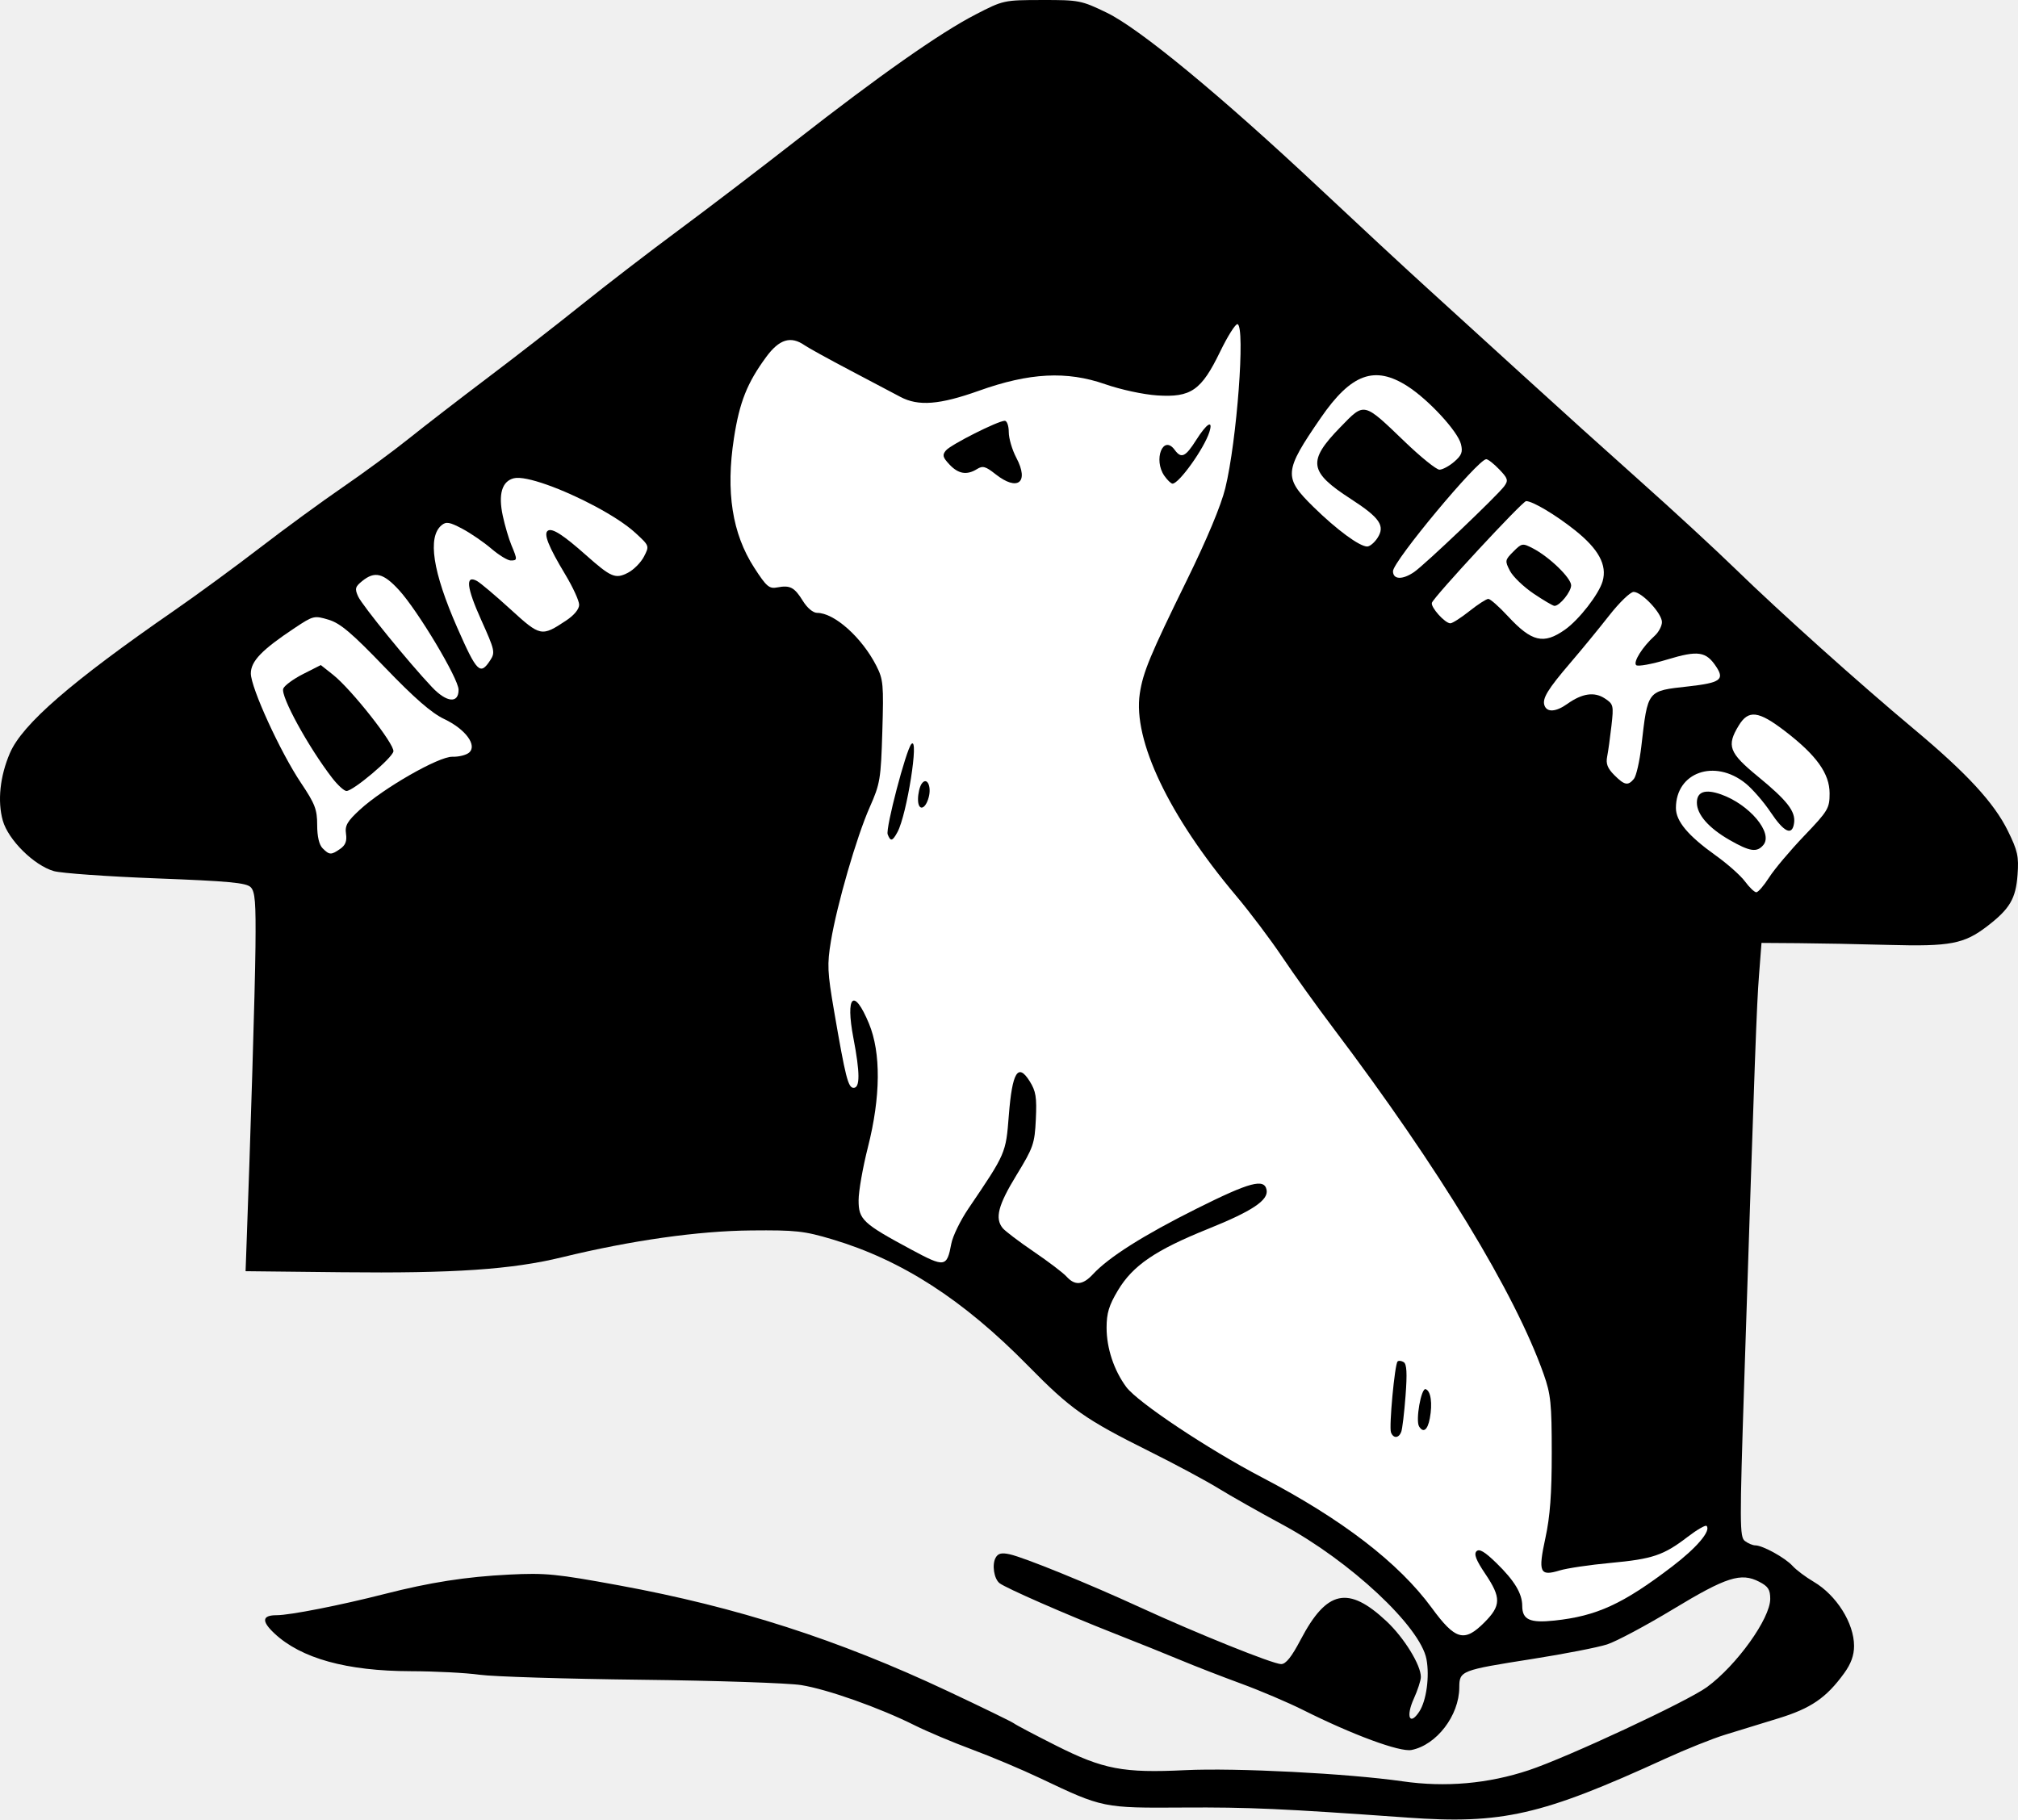
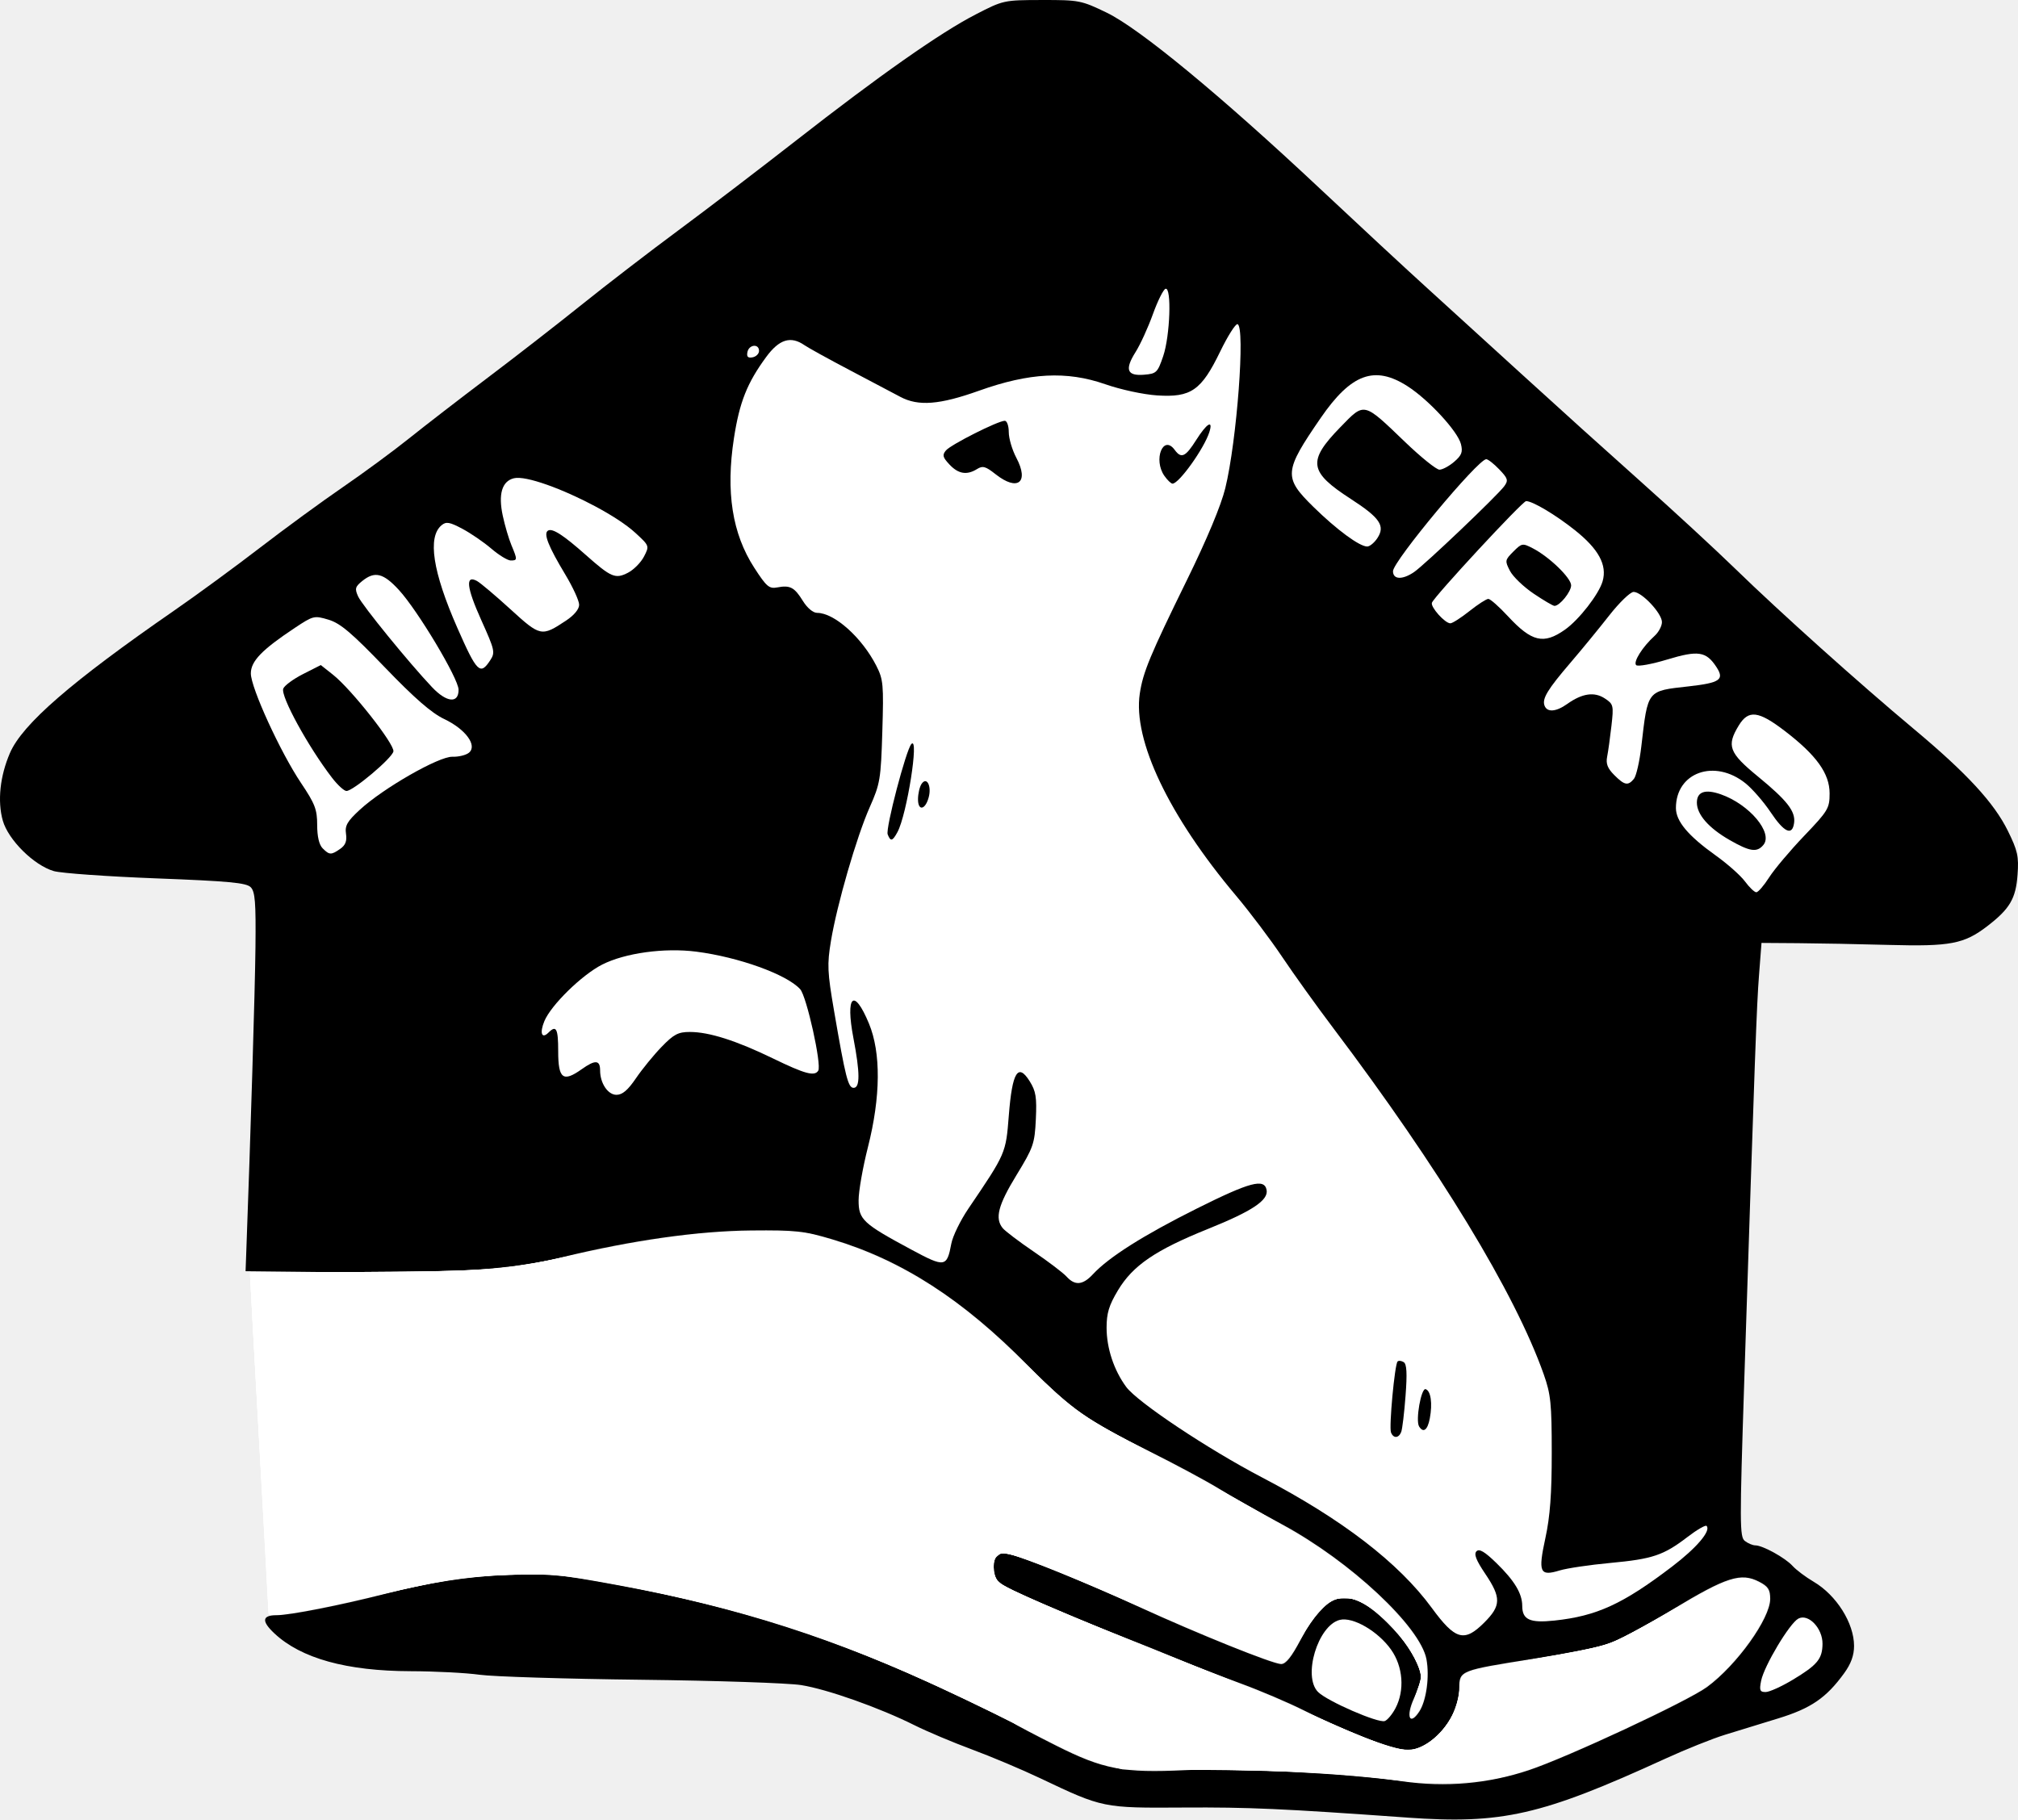
<svg xmlns="http://www.w3.org/2000/svg" version="1.1" id="svg3834" width="577.742" height="520.981" viewBox="0 0 577.742 520.981">
  <defs id="defs3838" />
  <path style="fill:#000000" d="m 402.807,520.42 c -35.625,-2.546 -45.382,-2.983 -64,-2.865 -23.031,0.146 -23.053,0.142 -41,-8.39 -5.225,-2.484 -14,-6.185 -19.5,-8.224 -5.5,-2.04 -12.925,-5.171 -16.5,-6.958 -9.995,-4.998 -24.939,-10.292 -32.428,-11.488 -3.717,-0.594 -24.379,-1.283 -45.915,-1.531 -21.536,-0.248 -42.307,-0.893 -46.157,-1.433 -3.85,-0.54 -12.71,-0.996 -19.688,-1.014 -18.384,-0.047 -31.423,-3.662 -39.062,-10.827 -3.746,-3.514 -3.538,-5.205 0.64,-5.205 3.786,0 18.25,-2.843 30.833,-6.06 13.131,-3.357 23.405,-4.957 35.777,-5.571 10.392,-0.516 13.427,-0.217 31.5,3.105 33.705,6.194 62.591,15.486 93.882,30.198 9.965,4.685 18.568,8.875 19.118,9.311 0.55,0.436 5.968,3.293 12.039,6.349 13.536,6.814 19.217,7.895 36.961,7.038 14.52,-0.702 46.596,0.944 62.259,3.195 12.28,1.765 24.467,0.691 36.113,-3.181 11.046,-3.673 45.487,-19.742 51.025,-23.808 8.514,-6.25 18.103,-19.623 18.103,-25.246 0,-2.669 -0.588,-3.583 -3.163,-4.914 -5.218,-2.698 -9.392,-1.365 -24.666,7.876 -7.741,4.683 -16.233,9.214 -18.872,10.069 -2.639,0.855 -12.224,2.723 -21.299,4.151 -20.681,3.255 -20.994,3.377 -21.022,8.216 -0.047,8.002 -6.493,16.424 -13.671,17.86 -3.313,0.663 -16.863,-4.335 -31.086,-11.466 -4.247,-2.129 -12.221,-5.522 -17.721,-7.54 -5.5,-2.018 -13.15,-4.988 -17,-6.601 -3.85,-1.613 -12.625,-5.144 -19.5,-7.847 -13.718,-5.394 -30.849,-12.901 -32.639,-14.303 -1.599,-1.252 -2.224,-5.324 -1.12,-7.297 0.699,-1.249 1.687,-1.489 4.016,-0.978 4.147,0.911 22.441,8.354 37.22,15.143 16.428,7.547 38.178,16.3 40.502,16.3 1.351,0 2.996,-2.062 5.605,-7.027 7.454,-14.184 13.594,-15.499 24.544,-5.257 5.043,4.717 9.893,12.594 9.851,16.001 -0.012,0.981 -0.925,3.773 -2.028,6.205 -2.333,5.143 -1.163,7.859 1.581,3.671 2.03,-3.098 2.981,-10.047 2.052,-14.997 -1.749,-9.323 -21.845,-28.096 -41.295,-38.577 -6.484,-3.494 -14.714,-8.151 -18.289,-10.349 -3.575,-2.198 -12.35,-6.908 -19.5,-10.468 -18.686,-9.302 -22.712,-12.138 -35,-24.651 -18.546,-18.886 -36.102,-30.223 -56,-36.165 -8.078,-2.412 -10.46,-2.674 -23.25,-2.556 -15.215,0.141 -34.289,2.847 -54.173,7.686 -14.417,3.509 -30.928,4.63 -63.077,4.282 l -27.5,-0.298 0.148,-4 c 1.319,-35.675 2.547,-76.298 2.682,-88.702 0.141,-12.952 -0.099,-15.974 -1.368,-17.252 -1.253,-1.263 -6.25,-1.73 -27,-2.523 -14.004,-0.535 -27.209,-1.472 -29.344,-2.081 -5.679,-1.62 -13.08,-8.949 -14.63,-14.485 -1.557,-5.561 -0.801,-12.695 2.048,-19.317 3.563,-8.283 17.549,-20.415 47.095,-40.853 6.397,-4.425 17.422,-12.502 24.5,-17.949 7.078,-5.447 17.734,-13.238 23.678,-17.314 5.945,-4.076 14.495,-10.366 19,-13.979 4.505,-3.613 14.664,-11.454 22.575,-17.425 7.911,-5.971 20.061,-15.416 27.001,-20.988 6.94,-5.572 19.305,-15.081 27.477,-21.131 8.172,-6.05 23.313,-17.603 33.646,-25.674 23.987,-18.736 41.372,-30.946 51.493,-36.164 7.938,-4.093 8.086,-4.125 19,-4.143 10.611,-0.018 11.265,0.11 18.5,3.603 9.424,4.55 32.556,23.634 61,50.324 11.275,10.58 25.225,23.519 31,28.753 5.775,5.234 18.08,16.443 27.344,24.909 9.264,8.466 24.339,22.069 33.5,30.229 9.161,8.16 21.381,19.433 27.156,25.051 12.765,12.418 35.415,32.74 51.109,45.855 15.153,12.663 22.959,21.12 26.919,29.163 2.812,5.712 3.162,7.294 2.779,12.578 -0.495,6.843 -2.225,9.776 -8.693,14.74 -6.613,5.076 -10.592,5.833 -28.115,5.351 -8.525,-0.235 -20.225,-0.46 -26,-0.5 l -10.5,-0.073 -0.708,9.202 c -0.685,8.905 -1.131,21.167 -4.231,116.298 -1.338,41.061 -1.323,44.597 0.185,45.75 0.899,0.688 2.242,1.25 2.984,1.25 2.107,0 8.568,3.565 10.666,5.885 1.043,1.154 3.743,3.183 6,4.509 6.554,3.851 11.603,11.861 11.603,18.407 0,2.694 -0.874,5.105 -2.828,7.8 -5.124,7.065 -9.504,10.069 -18.865,12.939 -4.844,1.485 -11.732,3.603 -15.307,4.706 -3.575,1.104 -11.225,4.171 -17,6.816 -35.509,16.264 -46.739,18.825 -74,16.877 z" id="path288" />
-   <path style="fill:#000000" d="m 399.52,489.112 c 2.685,-5.126 2.171,-11.916 -1.271,-16.778 -3.734,-5.276 -10.932,-9.447 -14.679,-8.507 -6.269,1.573 -10.674,16.189 -6.221,20.642 2.649,2.649 17.292,9.015 19.122,8.312 0.775,-0.298 2.147,-1.949 3.049,-3.67 z" id="path286" />
-   <path style="fill:#000000" d="m 513.27,480.963 c 7.038,-4.238 8.463,-5.96 8.505,-10.275 0.043,-4.472 -4.065,-8.758 -6.927,-7.227 -2.499,1.337 -9.793,13.531 -10.646,17.796 -0.549,2.745 -0.357,3.226 1.289,3.226 1.064,0 4.564,-1.584 7.779,-3.52 z" id="path284" />
+   <path style="fill:#ffffff" d="m 399.52,489.112 c 2.685,-5.126 2.171,-11.916 -1.271,-16.778 -3.734,-5.276 -10.932,-9.447 -14.679,-8.507 -6.269,1.573 -10.674,16.189 -6.221,20.642 2.649,2.649 17.292,9.015 19.122,8.312 0.775,-0.298 2.147,-1.949 3.049,-3.67 z" id="path286" />
+   <path style="fill:#ffffff" d="m 513.27,480.963 c 7.038,-4.238 8.463,-5.96 8.505,-10.275 0.043,-4.472 -4.065,-8.758 -6.927,-7.227 -2.499,1.337 -9.793,13.531 -10.646,17.796 -0.549,2.745 -0.357,3.226 1.289,3.226 1.064,0 4.564,-1.584 7.779,-3.52 z" id="path284" />
  <path style="fill:#ffffff" d="m 424.925,464.601 c 4.849,-4.849 4.896,-7.139 0.286,-13.985 -2.617,-3.885 -3.297,-5.64 -2.496,-6.441 0.801,-0.801 2.347,0.113 5.677,3.354 5.18,5.042 7.416,8.744 7.416,12.282 0,3.961 2.182,4.956 9.224,4.205 12.108,-1.291 19.55,-4.705 33.642,-15.431 7.088,-5.396 11.258,-10.311 9.9,-11.669 -0.313,-0.313 -2.752,1.101 -5.418,3.144 -6.902,5.287 -10.003,6.333 -22.111,7.457 -5.905,0.548 -12.438,1.516 -14.517,2.151 -5.712,1.745 -6.229,0.565 -4.081,-9.324 1.333,-6.137 1.814,-12.617 1.809,-24.361 -0.006,-14.124 -0.276,-16.762 -2.303,-22.5 -8.186,-23.171 -29.947,-58.977 -60.166,-99 -4.776,-6.325 -11.396,-15.55 -14.712,-20.5 -3.316,-4.95 -9.252,-12.825 -13.19,-17.5 -19.234,-22.83 -29.572,-44.532 -27.571,-57.879 0.918,-6.124 2.94,-10.995 13.497,-32.516 5.723,-11.667 9.767,-21.35 10.979,-26.288 3.319,-13.529 5.765,-46.22 3.515,-46.981 -0.553,-0.187 -2.803,3.367 -5,7.897 -5.375,11.082 -8.326,13.133 -17.995,12.505 -3.957,-0.257 -10.452,-1.658 -14.941,-3.223 -10.988,-3.83 -21.654,-3.277 -36.059,1.869 -11.298,4.036 -17.391,4.515 -22.539,1.771 -1.904,-1.015 -8.411,-4.449 -14.461,-7.632 -6.05,-3.183 -11.888,-6.402 -12.973,-7.155 -3.955,-2.744 -7.24,-1.733 -10.994,3.382 -5.447,7.422 -7.628,12.914 -9.217,23.215 -2.374,15.383 -0.503,27.342 5.806,37.102 3.517,5.441 4.277,6.09 6.612,5.643 3.653,-0.698 4.902,-0.036 7.327,3.889 1.238,2.004 2.91,3.401 4.07,3.401 4.931,0 12.81,7.043 16.944,15.147 1.995,3.911 2.128,5.358 1.721,18.795 -0.414,13.692 -0.629,14.983 -3.606,21.698 -3.764,8.488 -9.379,27.869 -11.114,38.36 -1.107,6.694 -1.01,8.844 0.907,20 3.279,19.082 4.021,22 5.6,22 1.853,0 1.835,-4.316 -0.061,-14.225 -2.343,-12.244 0.129,-14.584 4.438,-4.201 3.477,8.377 3.374,20.992 -0.291,35.426 -1.466,5.775 -2.667,12.615 -2.667,15.199 -0.002,5.528 1.198,6.648 15.134,14.139 9.561,5.139 10.145,5.051 11.412,-1.725 0.4,-2.138 2.59,-6.638 4.867,-10 10.79,-15.929 10.736,-15.803 11.595,-26.735 0.975,-12.405 2.628,-15.111 5.969,-9.771 1.784,2.852 2.066,4.588 1.767,10.892 -0.332,7 -0.702,8.066 -5.549,16 -5.248,8.59 -6.226,12.347 -3.947,15.162 0.688,0.849 4.687,3.881 8.888,6.739 4.201,2.857 8.433,6.073 9.405,7.147 2.397,2.649 4.643,2.454 7.533,-0.656 4.592,-4.941 14.464,-11.186 29.774,-18.835 15.187,-7.588 19.318,-8.69 19.96,-5.324 0.562,2.947 -4.127,6.071 -16.716,11.139 -15.113,6.084 -21.573,10.488 -25.844,17.615 -2.57,4.29 -3.25,6.527 -3.25,10.698 0,5.851 2.098,12.183 5.619,16.956 3.232,4.381 23.4,17.819 38.893,25.915 22.914,11.973 39.138,24.448 48.595,37.365 6.727,9.189 9.299,9.908 15.01,4.196 z" id="path282" />
  <path style="fill:#000000" d="m 398.23,410.142 c -0.6,-1.564 1.066,-19.481 1.888,-20.303 0.306,-0.306 1.096,-0.223 1.756,0.185 0.871,0.538 1.016,3.171 0.529,9.615 -0.368,4.88 -0.926,9.542 -1.24,10.359 -0.71,1.849 -2.25,1.925 -2.933,0.144 z" id="path280" />
  <path style="fill:#000000" d="m 406.278,408.437 c -1.061,-1.717 0.59,-11.099 1.879,-10.675 1.481,0.487 1.993,4.078 1.191,8.352 -0.632,3.369 -1.853,4.292 -3.07,2.323 z" id="path278" />
  <path style="fill:#000000" d="m 254.137,238.9 c -0.644,-1.678 5.276,-24.252 6.784,-25.867 2.294,-2.458 -1.276,20.194 -3.972,25.2 -1.435,2.664 -1.994,2.797 -2.812,0.667 z" id="path276" />
  <path style="fill:#000000" d="m 262.822,228.816 c 0.008,-1.558 0.458,-3.508 1,-4.333 1.46,-2.224 2.943,0.511 2.062,3.803 -0.977,3.653 -3.081,4.018 -3.062,0.53 z" id="path274" />
  <path style="fill:#000000" d="m 284.976,135.746 c -2.791,-2.215 -3.639,-2.45 -5.236,-1.453 -2.923,1.826 -5.358,1.431 -7.905,-1.28 -1.951,-2.076 -2.114,-2.72 -1.022,-4.035 1.384,-1.667 14.926,-8.494 16.85,-8.494 0.63,0 1.144,1.462 1.142,3.25 -0.002,1.788 0.973,5.093 2.166,7.345 3.754,7.087 0.372,9.72 -5.994,4.667 z" id="path272" />
  <path style="fill:#000000" d="m 333.364,136.261 c -3.261,-4.655 -0.363,-11.968 2.948,-7.44 1.885,2.578 3.082,2.026 6.153,-2.836 3.038,-4.809 4.934,-5.943 3.763,-2.252 -1.482,4.673 -8.682,14.75 -10.539,14.75 -0.423,0 -1.47,-1 -2.326,-2.223 z" id="path270" />
-   <path style="fill:#000000" d="m 182.078,308.733 c 1.776,-2.612 5.083,-6.662 7.348,-9 3.477,-3.588 4.734,-4.25 8.069,-4.25 5.528,0 13.296,2.477 23.859,7.607 9.109,4.424 11.859,5.165 12.904,3.475 1.029,-1.665 -3.32,-21.28 -5.173,-23.329 -3.815,-4.219 -17.597,-9.195 -29.777,-10.751 -9.104,-1.163 -20.354,0.384 -26.895,3.698 -5.809,2.944 -14.656,11.595 -16.561,16.194 -1.41,3.404 -0.761,5.223 1.173,3.289 2.232,-2.232 2.783,-1.173 2.783,5.348 0,7.882 1.382,8.939 6.72,5.141 3.886,-2.765 5.28,-2.675 5.28,0.339 0,3.67 2.223,6.988 4.681,6.988 1.696,0 3.269,-1.337 5.589,-4.75 z" id="path268" />
+   <path style="fill:#ffffff" d="m 182.078,308.733 c 1.776,-2.612 5.083,-6.662 7.348,-9 3.477,-3.588 4.734,-4.25 8.069,-4.25 5.528,0 13.296,2.477 23.859,7.607 9.109,4.424 11.859,5.165 12.904,3.475 1.029,-1.665 -3.32,-21.28 -5.173,-23.329 -3.815,-4.219 -17.597,-9.195 -29.777,-10.751 -9.104,-1.163 -20.354,0.384 -26.895,3.698 -5.809,2.944 -14.656,11.595 -16.561,16.194 -1.41,3.404 -0.761,5.223 1.173,3.289 2.232,-2.232 2.783,-1.173 2.783,5.348 0,7.882 1.382,8.939 6.72,5.141 3.886,-2.765 5.28,-2.675 5.28,0.339 0,3.67 2.223,6.988 4.681,6.988 1.696,0 3.269,-1.337 5.589,-4.75 z" id="path268" />
  <path id="path254" style="fill:#ffffff" d="m 140.33,189.088 c 1.484,-2.265 1.345,-2.895 -2.559,-11.565 -4.197,-9.322 -4.601,-12.992 -1.229,-11.175 0.971,0.523 5.284,4.163 9.584,8.088 8.604,7.853 8.901,7.914 15.917,3.271 2.324,-1.538 3.763,-3.277 3.763,-4.547 0,-1.131 -1.775,-5.009 -3.945,-8.617 -4.905,-8.157 -6.331,-11.772 -4.973,-12.611 1.249,-0.772 4.393,1.256 10.874,7.012 7.187,6.383 8.433,6.907 12.018,5.052 1.646,-0.851 3.707,-2.929 4.58,-4.618 1.582,-3.058 1.572,-3.086 -2.383,-6.737 -2.637,-2.434 -6.935,-5.19 -11.66,-7.712 -9.102,-4.858 -19.785,-8.845 -23.213,-7.985 -3.395,0.852 -4.489,4.553 -3.166,10.719 0.605,2.823 1.723,6.623 2.484,8.444 1.74,4.164 1.73,4.376 -0.207,4.376 -0.875,0 -3.371,-1.524 -5.546,-3.386 -2.175,-1.862 -5.918,-4.427 -8.316,-5.699 -3.643,-1.933 -4.619,-2.099 -5.927,-1.014 -4.079,3.385 -2.553,13.339 4.507,29.391 5.602,12.736 6.543,13.669 9.397,9.312 z m -9.044,8.388 c -0.026,-3.185 -11.676,-22.66 -17.07,-28.536 -4.471,-4.871 -6.932,-5.473 -10.512,-2.574 -2.028,1.642 -2.177,2.207 -1.168,4.422 1.17,2.567 14.559,19.005 21.165,25.984 4.177,4.412 7.618,4.732 7.585,0.705 z m -36.201,25.257 c -6.835,-8.87 -14.807,-23.431 -13.992,-25.555 0.341,-0.888 2.899,-2.769 5.686,-4.181 l 5.067,-2.568 3.503,2.777 c 5.282,4.187 17.672,19.925 17.282,21.951 -0.373,1.936 -11.516,11.326 -13.441,11.326 -0.669,0 -2.516,-1.688 -4.105,-3.75 z m 2.334,20.309 c 1.487,-1.041 1.942,-2.233 1.639,-4.296 -0.345,-2.351 0.354,-3.567 3.96,-6.89 6.696,-6.172 22.642,-15.303 26.504,-15.176 1.768,0.058 3.901,-0.463 4.739,-1.159 2.469,-2.049 -0.966,-6.732 -7.058,-9.623 -3.653,-1.734 -8.49,-5.942 -17.02,-14.809 -9.52,-9.896 -12.764,-12.641 -16.129,-13.65 -4.089,-1.225 -4.372,-1.157 -9.635,2.338 -9.463,6.283 -12.613,9.547 -12.604,13.06 0.01,4.107 8.461,22.553 14.359,31.344 4.011,5.978 4.633,7.595 4.633,12.033 0,3.327 0.552,5.678 1.571,6.698 1.933,1.933 2.448,1.947 5.041,0.13 z" />
  <path id="path246" style="fill:#ffffff" d="m 394.355,154.05 c 2.281,-3.482 0.7,-5.8 -7.633,-11.191 -12.009,-7.769 -12.452,-10.813 -2.986,-20.546 7.003,-7.201 6.482,-7.322 18.564,4.278 4.521,4.341 8.935,7.892 9.808,7.892 0.873,0 2.773,-1.019 4.221,-2.265 2.137,-1.838 2.502,-2.791 1.934,-5.052 -0.923,-3.676 -9.25,-12.699 -15.306,-16.586 -9.405,-6.035 -16.124,-3.583 -24.826,9.062 -10.593,15.391 -10.727,17.043 -2.074,25.529 6.64,6.512 13.161,11.313 15.366,11.313 0.736,0 2.055,-1.095 2.932,-2.433 z m 10.479,9.754 c 2.999,-2.037 23.926,-21.961 25.834,-24.597 1.203,-1.661 1.035,-2.222 -1.437,-4.802 -1.539,-1.607 -3.217,-2.921 -3.727,-2.921 -2.357,0 -26.697,29.234 -26.697,32.065 0,2.417 2.678,2.531 6.027,0.256 z m 34.227,6.165 c -2.87,-1.933 -5.916,-4.864 -6.769,-6.513 -1.483,-2.867 -1.44,-3.11 0.969,-5.518 2.426,-2.426 2.633,-2.461 5.592,-0.93 4.692,2.426 10.953,8.481 10.953,10.592 0,1.85 -3.265,5.884 -4.763,5.884 -0.42,0 -3.112,-1.581 -5.982,-3.514 z m 8.968,10.334 c 4.028,-2.836 9.729,-10.168 10.793,-13.878 1.333,-4.647 -1.148,-9.218 -7.937,-14.621 -5.536,-4.406 -12.109,-8.321 -13.968,-8.321 -1.028,0 -26.361,27.34 -26.968,29.105 -0.427,1.243 3.751,5.899 5.281,5.886 0.592,-0.005 3.052,-1.58 5.466,-3.5 2.415,-1.92 4.848,-3.49 5.406,-3.49 0.558,0 3.083,2.232 5.609,4.959 6.808,7.35 10.217,8.156 16.317,3.86 z m 19.747,42.716 c 0.668,-0.805 1.622,-4.968 2.12,-9.25 1.902,-16.352 1.541,-15.893 13.542,-17.239 9.007,-1.01 10.329,-1.93 7.963,-5.541 -2.943,-4.491 -5.21,-4.836 -14.096,-2.144 -4.4,1.333 -8.393,2.057 -8.873,1.608 -0.939,-0.878 1.814,-5.257 5.265,-8.375 1.159,-1.048 2.108,-2.826 2.108,-3.952 0,-2.51 -5.751,-8.643 -8.105,-8.643 -0.942,0 -4.09,3.038 -6.995,6.75 -2.906,3.712 -7.871,9.769 -11.035,13.46 -6.641,7.747 -8.235,10.385 -7.473,12.368 0.758,1.975 3.304,1.775 6.515,-0.512 4.245,-3.022 7.729,-3.535 10.718,-1.576 2.494,1.634 2.58,1.985 1.916,7.86 -0.382,3.382 -0.935,7.357 -1.23,8.833 -0.399,2.001 0.117,3.336 2.031,5.25 2.949,2.949 3.934,3.142 5.627,1.103 z m 27.383,17.493 c -5.969,-3.424 -9.353,-7.293 -9.353,-10.695 0,-3.129 2.383,-3.95 6.876,-2.369 8.173,2.877 15.026,11.039 12.164,14.487 -1.841,2.218 -3.855,1.922 -9.687,-1.423 z m 11.334,10.721 c 1.494,-2.337 6,-7.686 10.014,-11.885 6.871,-7.187 7.299,-7.901 7.299,-12.172 0,-5.686 -3.759,-10.929 -12.807,-17.86 -7.578,-5.807 -10.421,-6.147 -13.204,-1.582 -3.547,5.818 -2.805,7.795 5.479,14.594 8.435,6.923 10.832,10.011 10.359,13.348 -0.531,3.744 -2.848,2.672 -6.709,-3.104 -1.99,-2.976 -5.228,-6.704 -7.195,-8.285 -8.834,-7.097 -19.923,-3.162 -19.923,7.07 0,3.782 3.487,7.945 11.366,13.57 3.374,2.409 7.16,5.769 8.414,7.468 1.254,1.699 2.71,3.088 3.236,3.088 0.526,0 2.178,-1.913 3.671,-4.25 z" />
-   <path style="fill:#000000" d="m 333.013,101.983 c 1.981,-5.804 2.464,-19.89 0.662,-19.289 -0.623,0.208 -2.251,3.489 -3.619,7.292 -1.368,3.803 -3.591,8.663 -4.939,10.799 -3.18,5.038 -2.479,6.915 2.433,6.509 3.532,-0.292 3.861,-0.611 5.464,-5.311 z" id="path244" />
-   <path style="fill:#000000" d="m 217.307,100.469 c 0,-2.143 -2.906,-1.834 -3.327,0.355 -0.257,1.336 0.15,1.744 1.486,1.486 1.012,-0.195 1.841,-1.023 1.841,-1.841 z" id="path3844" />
+   <path style="fill:#ffffff" d="m 333.013,101.983 c 1.981,-5.804 2.464,-19.89 0.662,-19.289 -0.623,0.208 -2.251,3.489 -3.619,7.292 -1.368,3.803 -3.591,8.663 -4.939,10.799 -3.18,5.038 -2.479,6.915 2.433,6.509 3.532,-0.292 3.861,-0.611 5.464,-5.311 z" id="path244" />
+   <path style="fill:#ffffff" d="m 217.307,100.469 c 0,-2.143 -2.906,-1.834 -3.327,0.355 -0.257,1.336 0.15,1.744 1.486,1.486 1.012,-0.195 1.841,-1.023 1.841,-1.841 z" id="path3844" />
+   <path style="fill:#ffffff;stroke:none;stroke-width:1px;stroke-linecap:butt;stroke-linejoin:miter;stroke-opacity:1" d="m 70.813,363.882 5.592,99.999" id="path2027" />
+   <path style="fill:#ffffff;stroke:none;stroke-width:0.405;stroke-linecap:butt;stroke-linejoin:miter;stroke-opacity:1" d="m 400.087,509.73 c -6.15,-0.811 -15.729,-1.682 -27.339,-2.486 -3.787,-0.262 -16.636,-0.502 -28.554,-0.533 -23.268,-0.06 -23.827,-0.101 -30.579,-2.265 -3.806,-1.22 -14.54,-6.331 -21.984,-10.469 -5.529,-3.073 -25.1,-12.303 -35.165,-16.585 -27.992,-11.907 -53.842,-19.293 -89.065,-25.446 -5.98,-1.045 -7.279,-1.131 -16.809,-1.117 -14.678,0.021 -22.953,1.156 -42.459,5.825 -15.916,3.809 -25.687,5.692 -29.534,5.692 -1.672,8e-5 -1.721,-0.038 -1.724,-1.316 -0.001,-0.724 -1.185,-22.368 -2.63,-48.097 -1.446,-25.729 -2.629,-47.191 -2.63,-47.692 l -0.002,-0.911 h 27.294 c 38.803,0 45.511,-0.512 66.037,-5.045 22.223,-4.907 36.408,-6.695 53.133,-6.699 10.129,-0.002 13.193,0.392 20.67,2.658 15.814,4.793 31.001,13.622 45.301,26.336 2.228,1.981 7.513,6.988 11.746,11.127 12.213,11.943 14.021,13.175 36.047,24.562 6.906,3.57 14.561,7.679 17.011,9.132 2.45,1.453 8.921,5.143 14.378,8.201 15.428,8.644 23.94,14.813 33.235,24.087 10.611,10.587 13.13,15.878 11.756,24.695 -0.67,4.299 -2.757,8.528 -4.209,8.528 -0.664,0 0.017,-3.278 1.346,-6.48 2.035,-4.903 2.018,-6.035 -0.15,-10.328 -4.75,-9.404 -14.095,-17.619 -20.043,-17.619 -4.639,0 -7.841,2.842 -12.476,11.071 -3.209,5.697 -4.694,7.56 -6.026,7.56 -2.506,0 -19.857,-6.947 -40.493,-16.212 -17.803,-7.994 -32.605,-13.968 -37.096,-14.973 -2.778,-0.622 -3.748,-0.215 -4.432,1.859 -0.551,1.67 -0.245,4.365 0.651,5.734 0.701,1.071 5.221,3.399 13.943,7.182 8.164,3.541 43.946,17.99 53.516,21.611 8.78,3.322 14.237,5.653 23.783,10.161 11.813,5.578 21.377,9.201 25.421,9.631 2.833,0.301 5.542,-0.669 8.458,-3.03 4.432,-3.588 6.944,-8.406 7.45,-14.287 0.25,-2.908 0.42,-3.439 1.358,-4.247 1.349,-1.161 5.542,-2.114 18.533,-4.215 18.128,-2.931 21.328,-3.714 27.339,-6.683 2.896,-1.431 8.728,-4.638 12.961,-7.128 13.489,-7.935 18.341,-10.049 21.934,-9.556 2.265,0.31 4.684,1.551 5.812,2.979 1.17,1.482 0.967,4.278 -0.553,7.597 -3.125,6.826 -11.715,17.01 -17.611,20.881 -5.798,3.806 -29.992,15.317 -43.806,20.841 -11.754,4.7 -17.688,5.927 -29.567,6.112 -6.449,0.1 -9.614,-0.044 -14.176,-0.645 z" id="path5738" />
+   <path style="fill:#ffffff;stroke:none;stroke-width:0.405;stroke-linecap:butt;stroke-linejoin:miter;stroke-opacity:1" d="m 403.327,510.093 c -18.014,-2.386 -33.885,-3.286 -59.741,-3.388 l -22.276,-0.087 -3.878,-1.033 c -6.316,-1.683 -11.388,-3.994 -28.929,-13.183 -5.313,-2.783 -20.104,-9.793 -27.744,-13.149 -29.13,-12.795 -56.003,-20.682 -92.346,-27.104 -7.121,-1.258 -7.986,-1.324 -17.416,-1.315 -14.367,0.013 -23.002,1.138 -40.098,5.224 -16.935,4.048 -28.444,6.289 -32.301,6.289 -1.608,8e-5 -1.721,-0.073 -1.722,-1.114 -2.32e-4,-0.613 -1.185,-22.242 -2.633,-48.065 -1.448,-25.823 -2.632,-47.358 -2.632,-47.855 v -0.904 l 31.896,-0.202 c 38.366,-0.243 40.911,-0.437 59.437,-4.528 23.379,-5.163 34.221,-6.623 51.641,-6.957 9.822,-0.188 12.597,-0.115 15.593,0.409 13.795,2.412 31.056,10.497 44.892,21.026 5.558,4.229 11.151,9.205 19.564,17.405 13.884,13.532 13.978,13.597 39.636,26.939 5.569,2.896 12.768,6.809 15.998,8.696 3.23,1.887 9.427,5.411 13.771,7.832 14.355,8 23.457,14.676 32.807,24.06 5.504,5.524 9.02,10.064 10.539,13.608 2.169,5.061 1.021,14.955 -2.124,18.303 -0.473,0.504 -1.035,0.916 -1.249,0.916 -0.665,0 -0.041,-2.892 1.53,-7.084 1.794,-4.789 1.751,-5.509 -0.601,-10.17 -3.151,-6.244 -9.679,-13.146 -14.981,-15.839 -1.823,-0.926 -2.755,-1.131 -5.129,-1.131 -2.575,0 -3.099,0.138 -4.658,1.228 -2.202,1.54 -5.262,5.575 -8.035,10.595 -2.53,4.58 -4.196,6.605 -5.433,6.605 -2.65,0 -18.563,-6.375 -41.904,-16.787 -17.73,-7.909 -30.9,-13.216 -35.818,-14.431 -2.622,-0.648 -3.724,-0.127 -4.383,2.073 -0.627,2.093 0.037,5.079 1.381,6.206 2.891,2.425 28.657,13.209 73.399,30.718 2.896,1.133 8.182,3.42 11.746,5.082 16.934,7.894 26.546,11.649 31.019,12.116 2.034,0.213 2.656,0.089 4.937,-0.978 5.978,-2.797 10.824,-10.377 10.824,-16.929 0,-2.748 0.979,-4.008 3.769,-4.853 1.157,-0.35 8.392,-1.708 16.078,-3.018 17.092,-2.912 20.567,-3.661 24.394,-5.254 2.842,-1.183 9.298,-4.725 22.034,-12.088 6.544,-3.783 11.082,-5.728 14.091,-6.038 2.575,-0.266 5.802,0.982 7.375,2.852 0.898,1.067 1.022,1.538 0.875,3.312 -0.513,6.192 -10.838,20.03 -18.905,25.339 -5.296,3.486 -26.061,13.472 -40.802,19.623 -13.865,5.785 -21.785,7.506 -34.174,7.425 -3.676,-0.024 -7.868,-0.201 -9.316,-0.393 z" id="path5740" />
+   <path style="fill:#ffffff;stroke:none;stroke-width:0.405;stroke-linecap:butt;stroke-linejoin:miter;stroke-opacity:1" d="m 404.745,510.299 c -16.567,-2.387 -35.255,-3.467 -61.969,-3.582 -14.938,-0.064 -21.709,-0.236 -23.289,-0.591 -5.905,-1.326 -10.523,-3.287 -24.909,-10.581 -49.367,-25.03 -78.618,-35.073 -126.368,-43.388 -7.339,-1.278 -8.146,-1.338 -17.416,-1.303 -14.83,0.057 -22.702,1.127 -41.718,5.672 -12.378,2.958 -24.473,5.346 -28.737,5.674 -3.335,0.256 -3.463,0.235 -3.463,-0.587 0,-0.469 -1.184,-22.049 -2.632,-47.954 -1.447,-25.905 -2.632,-47.581 -2.633,-48.168 l -0.001,-1.067 31.086,-0.208 c 38.631,-0.258 42.182,-0.541 62.07,-4.941 11.821,-2.615 23.64,-4.67 33.01,-5.738 4.935,-0.562 9.572,-0.74 19.441,-0.745 12.845,-0.006 12.997,0.004 17.011,1.094 17.845,4.847 32.698,12.959 48.401,26.432 2.339,2.007 7.625,6.935 11.746,10.952 14.153,13.793 13.957,13.66 40.705,27.633 5.124,2.676 11.503,6.14 14.176,7.696 2.673,1.556 8.688,4.969 13.366,7.583 15.505,8.664 24.736,15.381 34.225,24.904 5.407,5.427 9.008,10.051 10.562,13.565 1.646,3.722 1.408,11.239 -0.497,15.667 -0.856,1.99 -2.574,3.931 -3.054,3.451 -0.387,-0.387 0.352,-3.384 1.936,-7.853 l 1.327,-3.744 -0.671,-2.129 c -2.02,-6.404 -9.839,-15.576 -16.143,-18.936 -6.984,-3.723 -11.48,-1.237 -17.814,9.85 -3.018,5.283 -4.538,7.16 -5.796,7.16 -2.648,0 -16.96,-5.699 -39.92,-15.895 -7.017,-3.116 -16.495,-7.206 -21.061,-9.089 -15.021,-6.192 -19.223,-7.347 -20.481,-5.626 -1.431,1.957 -0.969,6.017 0.881,7.731 2.247,2.082 32.231,14.635 72.051,30.164 3.564,1.39 9.397,3.891 12.961,5.557 10.077,4.711 20.666,9.212 25.112,10.674 7.4,2.434 10.83,1.745 15.733,-3.158 3.591,-3.591 5.936,-8.925 5.936,-13.503 0,-2.517 1.058,-3.818 3.769,-4.637 1.157,-0.349 8.483,-1.724 16.28,-3.055 16.653,-2.842 21.466,-3.936 25.478,-5.79 1.627,-0.752 8.466,-4.515 15.197,-8.363 16.278,-9.304 19.623,-10.46 24.161,-8.347 2.97,1.383 3.938,2.769 3.727,5.336 -0.502,6.125 -10.727,19.875 -18.79,25.268 -6.915,4.625 -38.872,19.461 -50.083,23.251 -8.122,2.746 -13.131,3.553 -22.98,3.704 -4.789,0.073 -9.255,0.055 -9.923,-0.042 z" id="path5742" />
+   <path style="fill:#ffffff;fill-opacity:1;stroke:none;stroke-width:0.405;stroke-linecap:butt;stroke-linejoin:miter;stroke-opacity:1" d="m 399.885,509.76 c -15.204,-2.006 -31.402,-2.841 -58.324,-3.007 -26.743,-0.165 -23.959,0.526 -49.004,-12.161 -46.316,-23.462 -75.179,-33.484 -119.689,-41.559 -11.735,-2.129 -17.661,-2.554 -28.429,-2.041 -12.602,0.6 -18.358,1.536 -38.526,6.264 -18.084,4.239 -29.032,5.991 -29.037,4.646 -0.001,-0.288 -1.009,-18.688 -2.301,-42.01 -0.108,-1.95 -0.218,-3.934 -0.33,-5.944 -1.446,-26.063 -2.63,-47.889 -2.63,-48.502 l -0.002,-1.114 22.378,-0.009 c 23.539,-0.009 42.323,-0.473 49.109,-1.212 5.943,-0.647 12.51,-1.807 20.695,-3.655 14.682,-3.315 28.737,-5.568 40.241,-6.452 8.352,-0.642 22.733,-0.536 26.942,0.198 5.954,1.038 16.304,4.707 23.909,8.476 14.356,7.114 22.725,13.393 39.692,29.782 13.324,12.87 15.576,14.446 35.035,24.528 9.284,4.81 24.357,13.158 39.287,21.758 10.24,5.898 19.337,12.779 27.169,20.551 6.076,6.029 9.044,9.73 11.017,13.738 1.243,2.525 1.303,2.867 1.293,7.315 -0.013,5.454 -0.838,8.855 -2.692,11.105 -0.662,0.803 -1.372,1.459 -1.578,1.459 -0.672,0 -0.381,-2.167 0.681,-5.063 2.28,-6.218 2.325,-6.473 1.551,-8.934 -1.223,-3.888 -4.424,-8.536 -9.059,-13.152 -6.382,-6.357 -10.889,-8.345 -15.191,-6.702 -2.606,0.995 -6.072,4.916 -9.376,10.606 -3.462,5.961 -4.716,7.449 -6.282,7.449 -2.314,0 -19.829,-7.013 -40.262,-16.121 -19.826,-8.838 -33.925,-14.458 -38.165,-15.214 -1.008,-0.18 -1.562,-0.015 -2.416,0.72 -0.952,0.819 -1.108,1.259 -1.106,3.127 0.003,3.455 0.83,4.431 5.821,6.866 7.998,3.902 33.695,14.47 66.808,27.476 4.098,1.609 12.026,5.03 17.619,7.602 17.077,7.852 25.77,10.967 29.205,10.463 3.975,-0.583 8.43,-4.077 11.293,-8.857 1.469,-2.452 2.68,-6.749 2.68,-9.506 0,-2.195 1.184,-3.558 3.769,-4.338 1.157,-0.349 7.39,-1.539 13.85,-2.643 15.997,-2.734 21.732,-3.919 25.348,-5.236 3.209,-1.169 8.172,-3.791 18.394,-9.717 9.537,-5.529 11.931,-6.765 15.26,-7.881 4.064,-1.362 5.707,-1.328 8.729,0.182 2.827,1.413 3.567,2.649 3.253,5.433 -0.684,6.071 -10.98,19.695 -18.873,24.974 -3.688,2.467 -20.149,10.617 -32.063,15.875 -21.112,9.318 -26.693,10.81 -41.313,11.045 -6.79,0.109 -9.957,-0.025 -14.378,-0.608 z" id="path5744" />
</svg>
